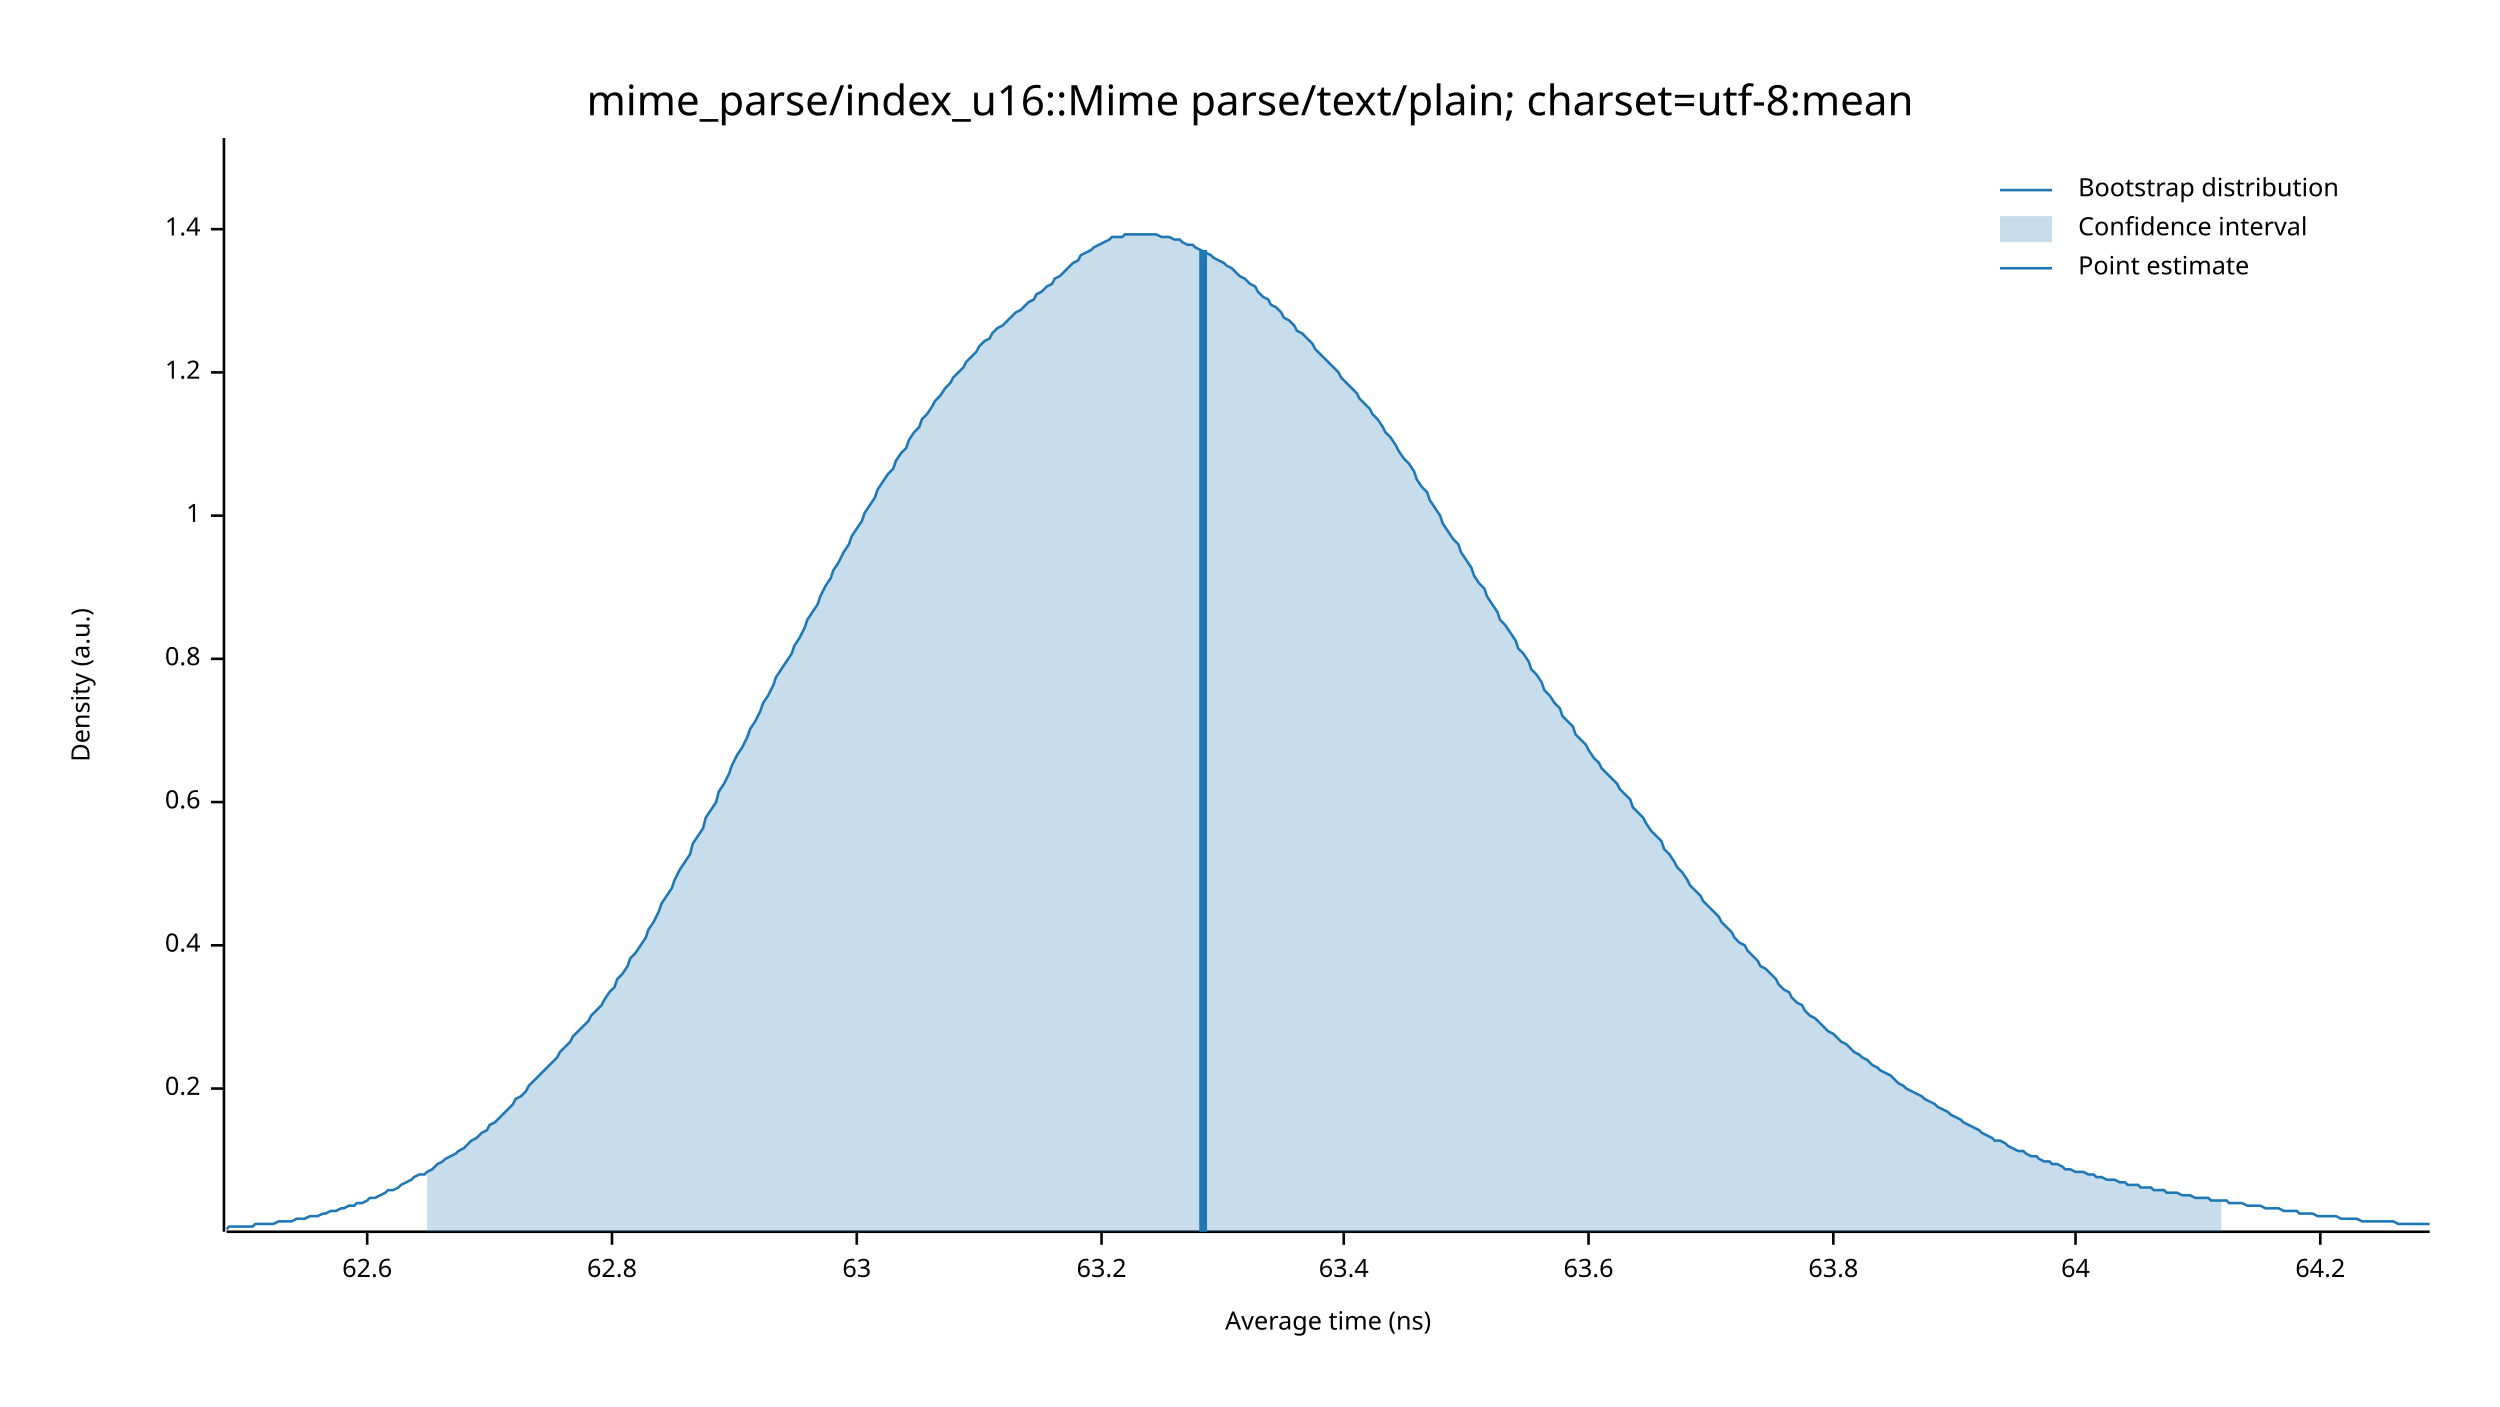
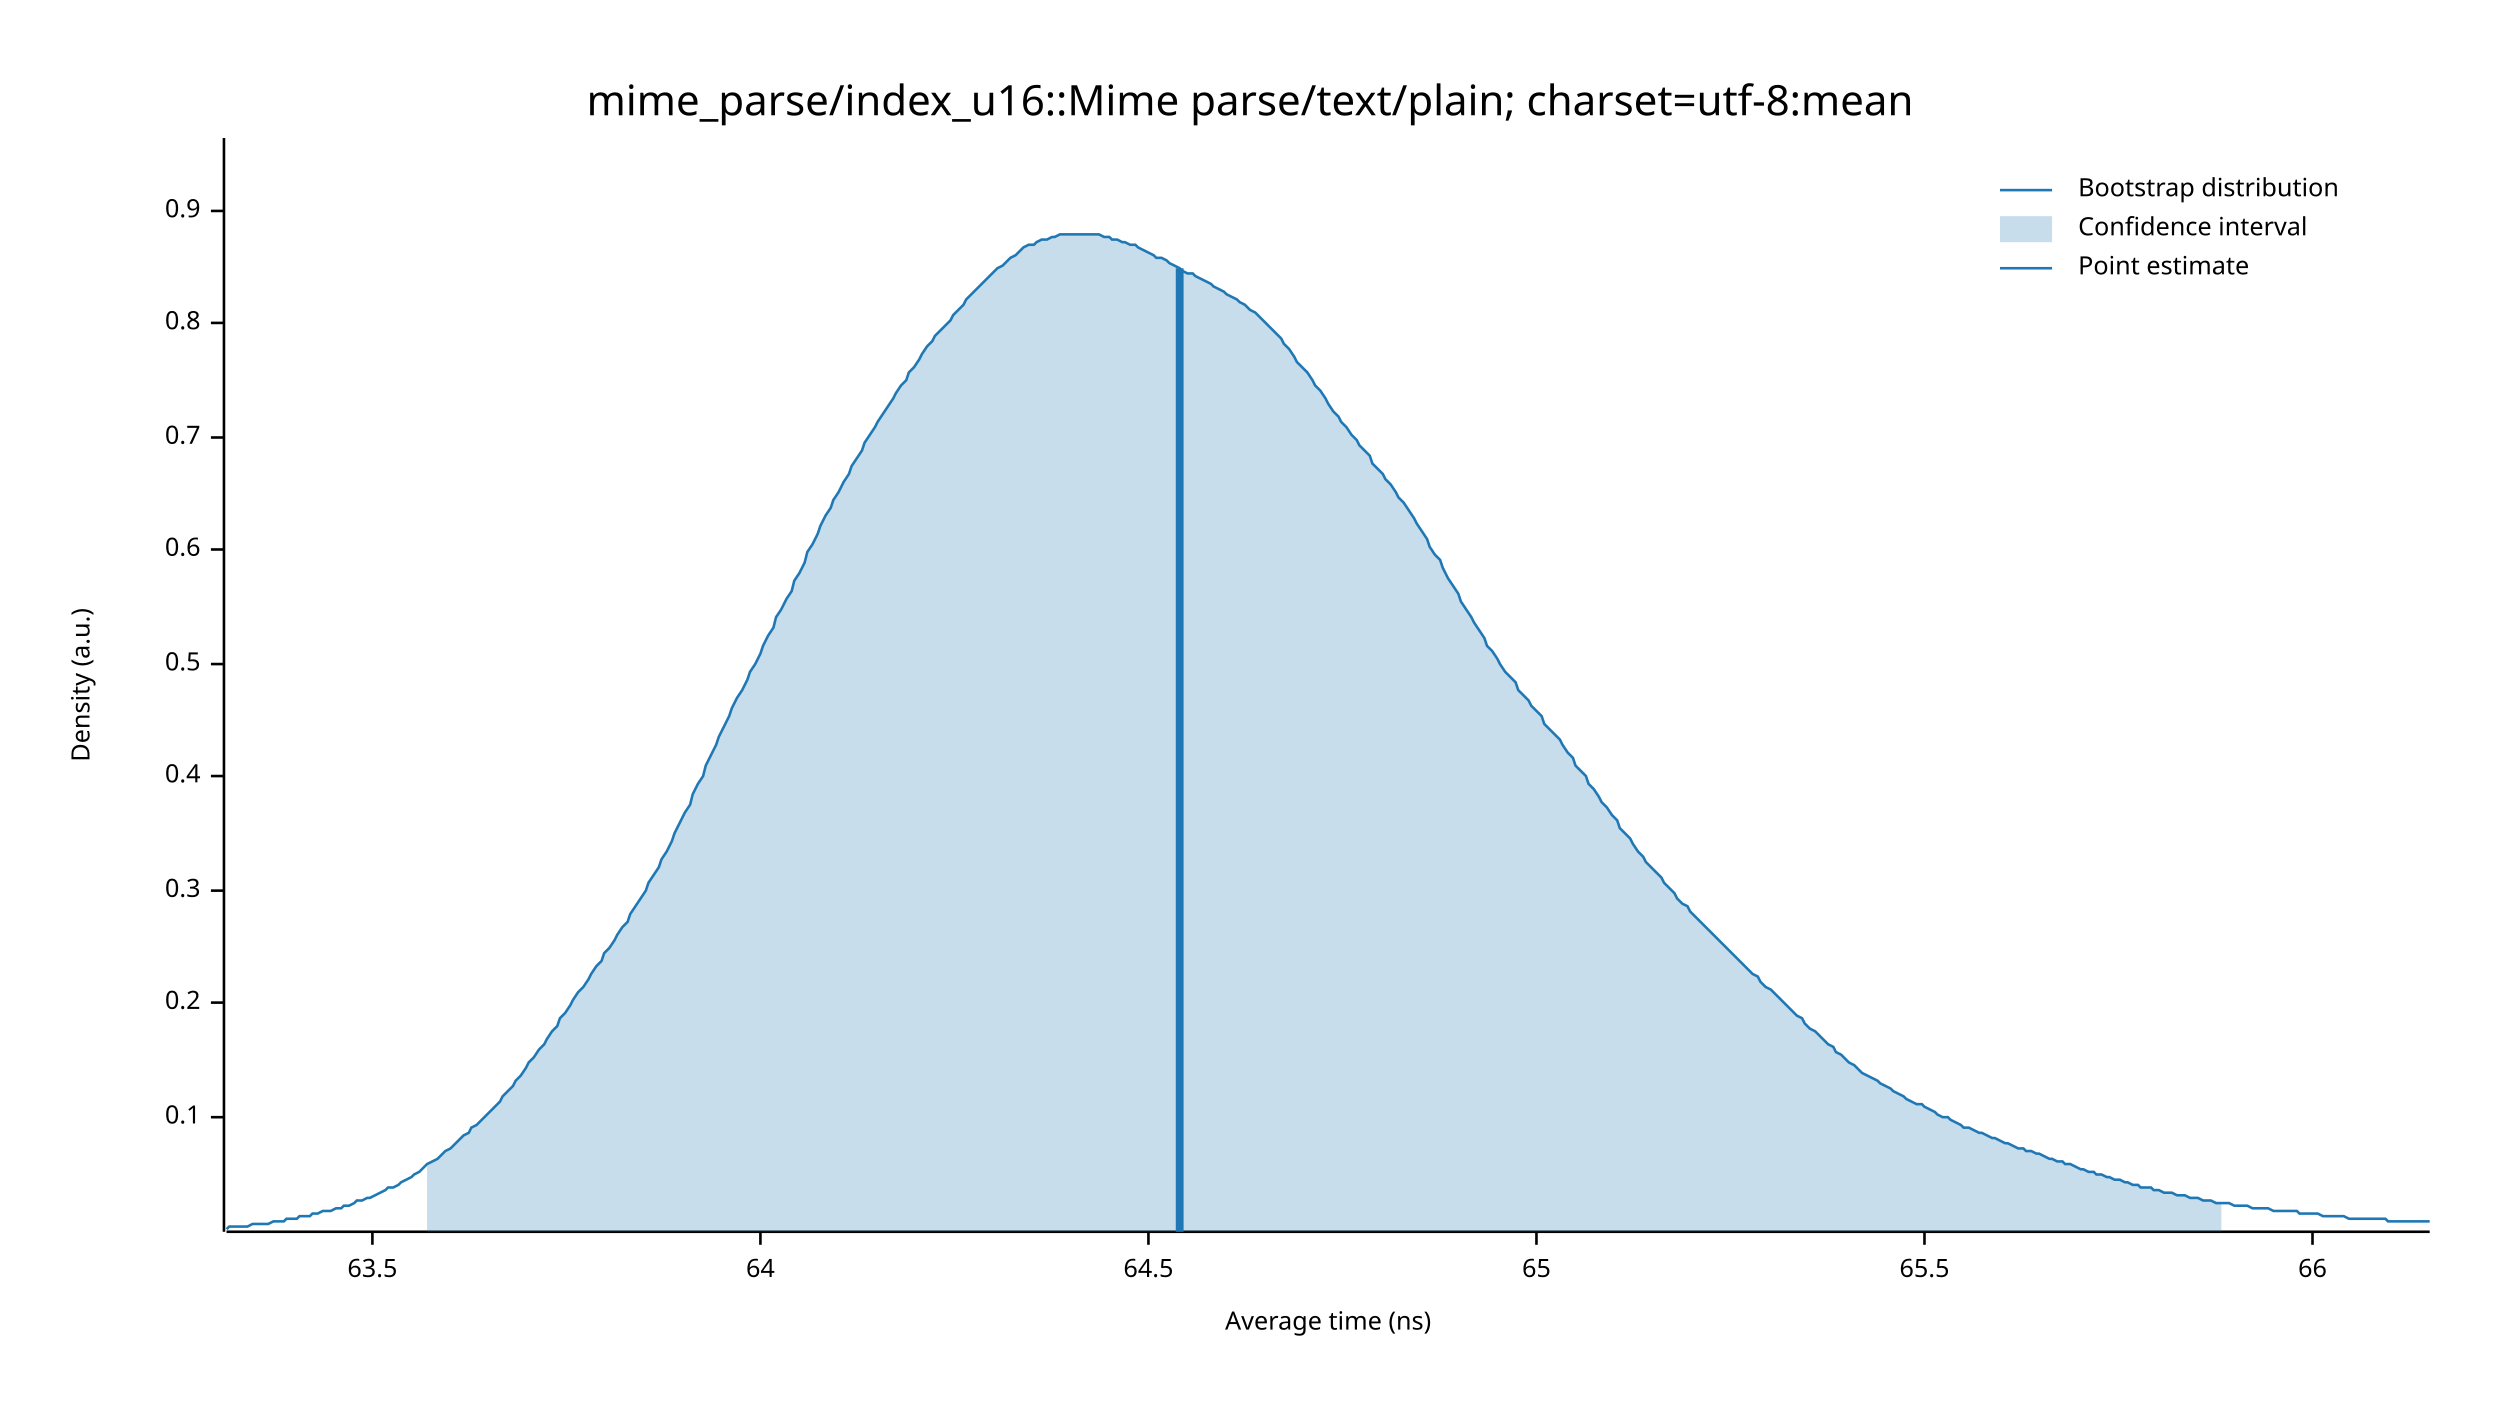
<svg xmlns="http://www.w3.org/2000/svg" width="960" height="540" viewBox="0 0 960 540">
  <text x="480" y="32" dy="0.76em" text-anchor="middle" font-family="sans-serif" font-size="16.129" opacity="1" fill="#000000">
mime_parse/index_u16::Mime parse/text/plain; charset=utf-8:mean
</text>
  <text x="27" y="263" dy="0.76em" text-anchor="middle" font-family="sans-serif" font-size="9.677" opacity="1" fill="#000000" transform="rotate(270, 27, 263)">
Density (a.u.)
</text>
  <text x="510" y="513" dy="-0.5ex" text-anchor="middle" font-family="sans-serif" font-size="9.677" opacity="1" fill="#000000">
Average time (ns)
</text>
  <polyline fill="none" opacity="1" stroke="#000000" stroke-width="1" points="86,53 86,473 " />
-   <text x="77" y="418" dy="0.5ex" text-anchor="end" font-family="sans-serif" font-size="9.677" opacity="1" fill="#000000">
+   <text x="77" y="429" dy="0.5ex" text-anchor="end" font-family="sans-serif" font-size="9.677" opacity="1" fill="#000000">
+ 0.1
+ </text>
+   <polyline fill="none" opacity="1" stroke="#000000" stroke-width="1" points="81,429 86,429 " />
+   <text x="77" y="385" dy="0.5ex" text-anchor="end" font-family="sans-serif" font-size="9.677" opacity="1" fill="#000000">
0.2
</text>
-   <polyline fill="none" opacity="1" stroke="#000000" stroke-width="1" points="81,418 86,418 " />
-   <text x="77" y="363" dy="0.5ex" text-anchor="end" font-family="sans-serif" font-size="9.677" opacity="1" fill="#000000">
+   <polyline fill="none" opacity="1" stroke="#000000" stroke-width="1" points="81,385 86,385 " />
+   <text x="77" y="342" dy="0.5ex" text-anchor="end" font-family="sans-serif" font-size="9.677" opacity="1" fill="#000000">
+ 0.3
+ </text>
+   <polyline fill="none" opacity="1" stroke="#000000" stroke-width="1" points="81,342 86,342 " />
+   <text x="77" y="298" dy="0.5ex" text-anchor="end" font-family="sans-serif" font-size="9.677" opacity="1" fill="#000000">
0.4
</text>
-   <polyline fill="none" opacity="1" stroke="#000000" stroke-width="1" points="81,363 86,363 " />
-   <text x="77" y="308" dy="0.5ex" text-anchor="end" font-family="sans-serif" font-size="9.677" opacity="1" fill="#000000">
+   <polyline fill="none" opacity="1" stroke="#000000" stroke-width="1" points="81,298 86,298 " />
+   <text x="77" y="255" dy="0.5ex" text-anchor="end" font-family="sans-serif" font-size="9.677" opacity="1" fill="#000000">
+ 0.5
+ </text>
+   <polyline fill="none" opacity="1" stroke="#000000" stroke-width="1" points="81,255 86,255 " />
+   <text x="77" y="211" dy="0.5ex" text-anchor="end" font-family="sans-serif" font-size="9.677" opacity="1" fill="#000000">
0.6
</text>
-   <polyline fill="none" opacity="1" stroke="#000000" stroke-width="1" points="81,308 86,308 " />
-   <text x="77" y="253" dy="0.5ex" text-anchor="end" font-family="sans-serif" font-size="9.677" opacity="1" fill="#000000">
+   <polyline fill="none" opacity="1" stroke="#000000" stroke-width="1" points="81,211 86,211 " />
+   <text x="77" y="168" dy="0.5ex" text-anchor="end" font-family="sans-serif" font-size="9.677" opacity="1" fill="#000000">
+ 0.7
+ </text>
+   <polyline fill="none" opacity="1" stroke="#000000" stroke-width="1" points="81,168 86,168 " />
+   <text x="77" y="124" dy="0.5ex" text-anchor="end" font-family="sans-serif" font-size="9.677" opacity="1" fill="#000000">
0.8
</text>
-   <polyline fill="none" opacity="1" stroke="#000000" stroke-width="1" points="81,253 86,253 " />
-   <text x="77" y="198" dy="0.5ex" text-anchor="end" font-family="sans-serif" font-size="9.677" opacity="1" fill="#000000">
- 1
+   <polyline fill="none" opacity="1" stroke="#000000" stroke-width="1" points="81,124 86,124 " />
+   <text x="77" y="81" dy="0.5ex" text-anchor="end" font-family="sans-serif" font-size="9.677" opacity="1" fill="#000000">
+ 0.9
</text>
-   <polyline fill="none" opacity="1" stroke="#000000" stroke-width="1" points="81,198 86,198 " />
-   <text x="77" y="143" dy="0.5ex" text-anchor="end" font-family="sans-serif" font-size="9.677" opacity="1" fill="#000000">
- 1.2
+   <polyline fill="none" opacity="1" stroke="#000000" stroke-width="1" points="81,81 86,81 " />
+   <polyline fill="none" opacity="1" stroke="#000000" stroke-width="1" points="87,473 933,473 " />
+   <text x="143" y="483" dy="0.76em" text-anchor="middle" font-family="sans-serif" font-size="9.677" opacity="1" fill="#000000">
+ 63.5
</text>
-   <polyline fill="none" opacity="1" stroke="#000000" stroke-width="1" points="81,143 86,143 " />
-   <text x="77" y="88" dy="0.5ex" text-anchor="end" font-family="sans-serif" font-size="9.677" opacity="1" fill="#000000">
- 1.4
- </text>
-   <polyline fill="none" opacity="1" stroke="#000000" stroke-width="1" points="81,88 86,88 " />
-   <polyline fill="none" opacity="1" stroke="#000000" stroke-width="1" points="87,473 933,473 " />
-   <text x="141" y="483" dy="0.76em" text-anchor="middle" font-family="sans-serif" font-size="9.677" opacity="1" fill="#000000">
- 62.6
- </text>
-   <polyline fill="none" opacity="1" stroke="#000000" stroke-width="1" points="141,473 141,478 " />
-   <text x="235" y="483" dy="0.76em" text-anchor="middle" font-family="sans-serif" font-size="9.677" opacity="1" fill="#000000">
- 62.8
- </text>
-   <polyline fill="none" opacity="1" stroke="#000000" stroke-width="1" points="235,473 235,478 " />
-   <text x="329" y="483" dy="0.76em" text-anchor="middle" font-family="sans-serif" font-size="9.677" opacity="1" fill="#000000">
- 63
- </text>
-   <polyline fill="none" opacity="1" stroke="#000000" stroke-width="1" points="329,473 329,478 " />
-   <text x="423" y="483" dy="0.76em" text-anchor="middle" font-family="sans-serif" font-size="9.677" opacity="1" fill="#000000">
- 63.2
- </text>
-   <polyline fill="none" opacity="1" stroke="#000000" stroke-width="1" points="423,473 423,478 " />
-   <text x="516" y="483" dy="0.76em" text-anchor="middle" font-family="sans-serif" font-size="9.677" opacity="1" fill="#000000">
- 63.4
- </text>
-   <polyline fill="none" opacity="1" stroke="#000000" stroke-width="1" points="516,473 516,478 " />
-   <text x="610" y="483" dy="0.76em" text-anchor="middle" font-family="sans-serif" font-size="9.677" opacity="1" fill="#000000">
- 63.6
- </text>
-   <polyline fill="none" opacity="1" stroke="#000000" stroke-width="1" points="610,473 610,478 " />
-   <text x="704" y="483" dy="0.76em" text-anchor="middle" font-family="sans-serif" font-size="9.677" opacity="1" fill="#000000">
- 63.8
- </text>
-   <polyline fill="none" opacity="1" stroke="#000000" stroke-width="1" points="704,473 704,478 " />
-   <text x="797" y="483" dy="0.76em" text-anchor="middle" font-family="sans-serif" font-size="9.677" opacity="1" fill="#000000">
+   <polyline fill="none" opacity="1" stroke="#000000" stroke-width="1" points="143,473 143,478 " />
+   <text x="292" y="483" dy="0.76em" text-anchor="middle" font-family="sans-serif" font-size="9.677" opacity="1" fill="#000000">
64
</text>
-   <polyline fill="none" opacity="1" stroke="#000000" stroke-width="1" points="797,473 797,478 " />
-   <text x="891" y="483" dy="0.76em" text-anchor="middle" font-family="sans-serif" font-size="9.677" opacity="1" fill="#000000">
- 64.2
+   <polyline fill="none" opacity="1" stroke="#000000" stroke-width="1" points="292,473 292,478 " />
+   <text x="441" y="483" dy="0.76em" text-anchor="middle" font-family="sans-serif" font-size="9.677" opacity="1" fill="#000000">
+ 64.5
</text>
-   <polyline fill="none" opacity="1" stroke="#000000" stroke-width="1" points="891,473 891,478 " />
-   <polyline fill="none" opacity="1" stroke="#1F78B4" stroke-width="1" points="87,472 88,471 90,471 92,471 93,471 95,471 97,471 98,470 100,470 102,470 103,470 105,470 107,469 109,469 110,469 112,469 114,468 115,468 117,468 119,467 120,467 122,467 124,466 125,466 127,465 129,465 131,464 132,464 134,463 136,463 137,462 139,462 141,461 142,460 144,460 146,459 148,458 149,457 151,457 153,456 154,455 156,454 158,453 159,452 161,451 163,451 164,450 166,449 168,447 170,446 171,445 173,444 175,443 176,442 178,441 180,439 181,438 183,437 185,435 187,434 188,432 190,431 192,429 193,428 195,426 197,424 198,422 200,421 202,419 203,417 205,415 207,413 209,411 210,410 212,408 214,406 215,404 217,402 219,400 220,398 222,396 224,394 226,392 227,390 229,388 231,386 232,384 234,381 236,379 237,376 239,374 241,371 242,368 244,366 246,363 248,360 249,357 251,354 253,350 254,347 256,344 258,341 259,338 261,334 263,331 265,328 266,324 268,321 270,318 271,314 273,311 275,308 276,304 278,301 280,297 281,294 283,290 285,287 287,283 288,280 290,277 292,273 293,270 295,267 297,263 298,260 300,257 302,254 304,251 305,248 307,245 309,241 310,238 312,235 314,232 315,229 317,225 319,222 320,219 322,216 324,212 326,209 327,206 329,203 331,200 332,197 334,194 336,191 337,188 339,185 341,182 343,180 344,177 346,174 348,172 349,169 351,166 353,164 354,161 356,159 358,156 359,154 361,152 363,149 365,147 366,145 368,143 370,141 371,139 373,137 375,135 376,133 378,131 380,130 381,128 383,126 385,125 387,123 388,122 390,120 392,119 393,118 395,116 397,115 398,113 400,112 402,110 404,109 405,107 407,106 409,104 410,103 412,101 414,100 415,98 417,97 419,96 420,95 422,94 424,93 426,92 427,91 429,91 431,91 432,90 434,90 436,90 437,90 439,90 441,90 443,90 444,90 446,91 448,91 449,91 451,92 453,92 454,93 456,94 458,94 459,95 461,96 463,97 465,98 466,99 468,100 470,101 471,102 473,103 475,105 476,106 478,107 480,109 482,110 483,112 485,114 487,115 488,117 490,118 492,120 493,122 495,123 497,125 498,127 500,128 502,130 504,132 505,134 507,136 509,138 510,139 512,141 514,143 515,145 517,147 519,149 521,151 522,153 524,155 526,157 527,159 529,161 531,164 532,166 534,168 536,171 537,173 539,176 541,178 543,181 544,184 546,187 548,189 549,192 551,195 553,198 554,201 556,204 558,207 560,209 561,212 563,215 565,218 566,221 568,224 570,226 571,229 573,232 575,235 576,238 578,240 580,243 582,246 583,249 585,251 587,254 588,257 590,259 592,262 593,265 595,267 597,270 599,272 600,275 602,277 604,279 605,282 607,284 609,286 610,288 612,291 614,293 615,295 617,297 619,299 621,301 622,303 624,305 626,307 627,310 629,312 631,314 632,316 634,319 636,321 638,323 639,326 641,328 643,331 644,333 646,335 648,338 649,340 651,342 653,344 654,346 656,348 658,350 660,352 661,354 663,356 665,358 666,360 668,362 670,363 671,365 673,367 675,369 676,371 678,372 680,374 682,376 683,378 685,380 687,381 688,383 690,385 692,386 693,388 695,390 697,391 699,393 700,394 702,396 704,397 705,398 707,400 709,401 710,402 712,404 714,405 715,406 717,407 719,409 721,410 722,411 724,412 726,413 727,414 729,416 731,417 732,418 734,419 736,420 738,421 739,422 741,423 743,424 744,425 746,426 748,427 749,428 751,429 753,430 754,431 756,432 758,433 760,434 761,435 763,436 765,437 766,438 768,438 770,439 771,440 773,441 775,442 777,442 778,443 780,444 782,444 783,445 785,446 787,446 788,447 790,447 792,448 793,449 795,449 797,450 799,450 800,450 802,451 804,451 805,452 807,452 809,453 810,453 812,453 814,454 816,454 817,455 819,455 821,455 822,456 824,456 826,456 827,457 829,457 831,457 832,458 834,458 836,458 838,459 839,459 841,459 843,460 844,460 846,460 848,460 849,461 851,461 853,461 855,461 856,462 858,462 860,462 861,462 863,463 865,463 866,463 868,463 870,464 871,464 873,464 875,464 877,465 878,465 880,465 882,465 883,466 885,466 887,466 888,466 890,467 892,467 894,467 895,467 897,467 899,468 900,468 902,468 904,468 905,468 907,469 909,469 910,469 912,469 914,469 916,469 917,469 919,469 921,470 922,470 924,470 926,470 927,470 929,470 931,470 933,470 " />
-   <polygon opacity="0.25" fill="#1F78B4" points="164,450 166,449 168,447 170,446 171,445 173,444 175,443 176,442 178,441 180,439 181,438 183,437 185,435 187,434 188,432 190,431 192,429 193,428 195,426 197,424 198,422 200,421 202,419 203,417 205,415 207,413 209,411 210,410 212,408 214,406 215,404 217,402 219,400 220,398 222,396 224,394 226,392 227,390 229,388 231,386 232,384 234,381 236,379 237,376 239,374 241,371 242,368 244,366 246,363 248,360 249,357 251,354 253,350 254,347 256,344 258,341 259,338 261,334 263,331 265,328 266,324 268,321 270,318 271,314 273,311 275,308 276,304 278,301 280,297 281,294 283,290 285,287 287,283 288,280 290,277 292,273 293,270 295,267 297,263 298,260 300,257 302,254 304,251 305,248 307,245 309,241 310,238 312,235 314,232 315,229 317,225 319,222 320,219 322,216 324,212 326,209 327,206 329,203 331,200 332,197 334,194 336,191 337,188 339,185 341,182 343,180 344,177 346,174 348,172 349,169 351,166 353,164 354,161 356,159 358,156 359,154 361,152 363,149 365,147 366,145 368,143 370,141 371,139 373,137 375,135 376,133 378,131 380,130 381,128 383,126 385,125 387,123 388,122 390,120 392,119 393,118 395,116 397,115 398,113 400,112 402,110 404,109 405,107 407,106 409,104 410,103 412,101 414,100 415,98 417,97 419,96 420,95 422,94 424,93 426,92 427,91 429,91 431,91 432,90 434,90 436,90 437,90 439,90 441,90 443,90 444,90 446,91 448,91 449,91 451,92 453,92 454,93 456,94 458,94 459,95 461,96 463,97 465,98 466,99 468,100 470,101 471,102 473,103 475,105 476,106 478,107 480,109 482,110 483,112 485,114 487,115 488,117 490,118 492,120 493,122 495,123 497,125 498,127 500,128 502,130 504,132 505,134 507,136 509,138 510,139 512,141 514,143 515,145 517,147 519,149 521,151 522,153 524,155 526,157 527,159 529,161 531,164 532,166 534,168 536,171 537,173 539,176 541,178 543,181 544,184 546,187 548,189 549,192 551,195 553,198 554,201 556,204 558,207 560,209 561,212 563,215 565,218 566,221 568,224 570,226 571,229 573,232 575,235 576,238 578,240 580,243 582,246 583,249 585,251 587,254 588,257 590,259 592,262 593,265 595,267 597,270 599,272 600,275 602,277 604,279 605,282 607,284 609,286 610,288 612,291 614,293 615,295 617,297 619,299 621,301 622,303 624,305 626,307 627,310 629,312 631,314 632,316 634,319 636,321 638,323 639,326 641,328 643,331 644,333 646,335 648,338 649,340 651,342 653,344 654,346 656,348 658,350 660,352 661,354 663,356 665,358 666,360 668,362 670,363 671,365 673,367 675,369 676,371 678,372 680,374 682,376 683,378 685,380 687,381 688,383 690,385 692,386 693,388 695,390 697,391 699,393 700,394 702,396 704,397 705,398 707,400 709,401 710,402 712,404 714,405 715,406 717,407 719,409 721,410 722,411 724,412 726,413 727,414 729,416 731,417 732,418 734,419 736,420 738,421 739,422 741,423 743,424 744,425 746,426 748,427 749,428 751,429 753,430 754,431 756,432 758,433 760,434 761,435 763,436 765,437 766,438 768,438 770,439 771,440 773,441 775,442 777,442 778,443 780,444 782,444 783,445 785,446 787,446 788,447 790,447 792,448 793,449 795,449 797,450 799,450 800,450 802,451 804,451 805,452 807,452 809,453 810,453 812,453 814,454 816,454 817,455 819,455 821,455 822,456 824,456 826,456 827,457 829,457 831,457 832,458 834,458 836,458 838,459 839,459 841,459 843,460 844,460 846,460 848,460 849,461 851,461 853,461 853,473 164,473 " />
-   <polyline fill="none" opacity="1" stroke="#1F78B4" stroke-width="3" points="462,473 462,96 " />
+   <polyline fill="none" opacity="1" stroke="#000000" stroke-width="1" points="441,473 441,478 " />
+   <text x="590" y="483" dy="0.76em" text-anchor="middle" font-family="sans-serif" font-size="9.677" opacity="1" fill="#000000">
+ 65
+ </text>
+   <polyline fill="none" opacity="1" stroke="#000000" stroke-width="1" points="590,473 590,478 " />
+   <text x="739" y="483" dy="0.76em" text-anchor="middle" font-family="sans-serif" font-size="9.677" opacity="1" fill="#000000">
+ 65.5
+ </text>
+   <polyline fill="none" opacity="1" stroke="#000000" stroke-width="1" points="739,473 739,478 " />
+   <text x="888" y="483" dy="0.76em" text-anchor="middle" font-family="sans-serif" font-size="9.677" opacity="1" fill="#000000">
+ 66
+ </text>
+   <polyline fill="none" opacity="1" stroke="#000000" stroke-width="1" points="888,473 888,478 " />
+   <polyline fill="none" opacity="1" stroke="#1F78B4" stroke-width="1" points="87,472 88,471 90,471 92,471 93,471 95,471 97,470 98,470 100,470 102,470 103,470 105,469 107,469 109,469 110,468 112,468 114,468 115,467 117,467 119,467 120,466 122,466 124,465 125,465 127,465 129,464 131,464 132,463 134,463 136,462 137,461 139,461 141,460 142,460 144,459 146,458 148,457 149,456 151,456 153,455 154,454 156,453 158,452 159,451 161,450 163,448 164,447 166,446 168,445 170,443 171,442 173,441 175,439 176,438 178,436 180,435 181,433 183,432 185,430 187,428 188,427 190,425 192,423 193,421 195,419 197,417 198,415 200,413 202,410 203,408 205,406 207,403 209,401 210,399 212,396 214,394 215,391 217,389 219,386 220,384 222,381 224,379 226,376 227,374 229,371 231,369 232,366 234,364 236,361 237,359 239,356 241,354 242,351 244,348 246,345 248,342 249,339 251,336 253,333 254,330 256,327 258,323 259,320 261,316 263,312 265,309 266,305 268,301 270,298 271,294 273,290 275,286 276,283 278,279 280,275 281,272 283,268 285,265 287,261 288,258 290,255 292,251 293,248 295,244 297,241 298,237 300,234 302,230 304,227 305,223 307,220 309,216 310,212 312,209 314,205 315,202 317,198 319,195 320,192 322,189 324,185 326,182 327,179 329,176 331,173 332,170 334,167 336,164 337,162 339,159 341,156 343,153 344,151 346,148 348,146 349,143 351,141 353,138 354,136 356,133 358,131 359,129 361,127 363,125 365,123 366,121 368,119 370,117 371,115 373,113 375,111 376,110 378,108 380,106 381,105 383,103 385,102 387,100 388,99 390,98 392,96 393,95 395,94 397,94 398,93 400,92 402,92 404,91 405,91 407,90 409,90 410,90 412,90 414,90 415,90 417,90 419,90 420,90 422,90 424,91 426,91 427,92 429,92 431,93 432,93 434,94 436,94 437,95 439,96 441,97 443,98 444,99 446,99 448,100 449,101 451,102 453,103 454,104 456,105 458,105 459,106 461,107 463,108 465,109 466,110 468,111 470,112 471,113 473,114 475,115 476,116 478,117 480,119 482,120 483,121 485,123 487,125 488,126 490,128 492,130 493,132 495,134 497,137 498,139 500,141 502,143 504,146 505,148 507,150 509,153 510,155 512,158 514,160 515,162 517,164 519,167 521,169 522,171 524,173 526,175 527,178 529,180 531,182 532,184 534,186 536,189 537,191 539,193 541,196 543,199 544,201 546,204 548,207 549,210 551,213 553,215 554,218 556,222 558,225 560,228 561,231 563,234 565,237 566,239 568,242 570,245 571,248 573,250 575,253 576,255 578,258 580,260 582,262 583,265 585,267 587,269 588,271 590,273 592,275 593,278 595,280 597,282 599,284 600,286 602,289 604,291 605,294 607,296 609,298 610,301 612,303 614,306 615,308 617,310 619,313 621,315 622,318 624,320 626,322 627,324 629,327 631,329 632,331 634,333 636,335 638,337 639,339 641,341 643,343 644,345 646,347 648,348 649,350 651,352 653,354 654,355 656,357 658,359 660,361 661,362 663,364 665,366 666,367 668,369 670,371 671,372 673,374 675,375 676,377 678,379 680,380 682,382 683,383 685,385 687,387 688,388 690,390 692,391 693,393 695,395 697,396 699,398 700,399 702,401 704,402 705,404 707,405 709,407 710,408 712,409 714,411 715,412 717,413 719,414 721,415 722,416 724,417 726,418 727,419 729,420 731,421 732,422 734,423 736,424 738,424 739,425 741,426 743,427 744,428 746,429 748,429 749,430 751,431 753,432 754,433 756,433 758,434 760,435 761,435 763,436 765,437 766,437 768,438 770,439 771,439 773,440 775,441 777,441 778,442 780,442 782,443 783,443 785,444 787,445 788,445 790,446 792,446 793,447 795,447 797,448 799,449 800,449 802,450 804,450 805,451 807,451 809,452 810,452 812,453 814,453 816,454 817,454 819,455 821,455 822,456 824,456 826,456 827,457 829,457 831,458 832,458 834,458 836,459 838,459 839,459 841,460 843,460 844,460 846,461 848,461 849,461 851,462 853,462 855,462 856,462 858,463 860,463 861,463 863,463 865,464 866,464 868,464 870,464 871,464 873,465 875,465 877,465 878,465 880,465 882,465 883,466 885,466 887,466 888,466 890,466 892,467 894,467 895,467 897,467 899,467 900,467 902,468 904,468 905,468 907,468 909,468 910,468 912,468 914,468 916,468 917,469 919,469 921,469 922,469 924,469 926,469 927,469 929,469 931,469 933,469 " />
+   <polygon opacity="0.25" fill="#1F78B4" points="164,447 166,446 168,445 170,443 171,442 173,441 175,439 176,438 178,436 180,435 181,433 183,432 185,430 187,428 188,427 190,425 192,423 193,421 195,419 197,417 198,415 200,413 202,410 203,408 205,406 207,403 209,401 210,399 212,396 214,394 215,391 217,389 219,386 220,384 222,381 224,379 226,376 227,374 229,371 231,369 232,366 234,364 236,361 237,359 239,356 241,354 242,351 244,348 246,345 248,342 249,339 251,336 253,333 254,330 256,327 258,323 259,320 261,316 263,312 265,309 266,305 268,301 270,298 271,294 273,290 275,286 276,283 278,279 280,275 281,272 283,268 285,265 287,261 288,258 290,255 292,251 293,248 295,244 297,241 298,237 300,234 302,230 304,227 305,223 307,220 309,216 310,212 312,209 314,205 315,202 317,198 319,195 320,192 322,189 324,185 326,182 327,179 329,176 331,173 332,170 334,167 336,164 337,162 339,159 341,156 343,153 344,151 346,148 348,146 349,143 351,141 353,138 354,136 356,133 358,131 359,129 361,127 363,125 365,123 366,121 368,119 370,117 371,115 373,113 375,111 376,110 378,108 380,106 381,105 383,103 385,102 387,100 388,99 390,98 392,96 393,95 395,94 397,94 398,93 400,92 402,92 404,91 405,91 407,90 409,90 410,90 412,90 414,90 415,90 417,90 419,90 420,90 422,90 424,91 426,91 427,92 429,92 431,93 432,93 434,94 436,94 437,95 439,96 441,97 443,98 444,99 446,99 448,100 449,101 451,102 453,103 454,104 456,105 458,105 459,106 461,107 463,108 465,109 466,110 468,111 470,112 471,113 473,114 475,115 476,116 478,117 480,119 482,120 483,121 485,123 487,125 488,126 490,128 492,130 493,132 495,134 497,137 498,139 500,141 502,143 504,146 505,148 507,150 509,153 510,155 512,158 514,160 515,162 517,164 519,167 521,169 522,171 524,173 526,175 527,178 529,180 531,182 532,184 534,186 536,189 537,191 539,193 541,196 543,199 544,201 546,204 548,207 549,210 551,213 553,215 554,218 556,222 558,225 560,228 561,231 563,234 565,237 566,239 568,242 570,245 571,248 573,250 575,253 576,255 578,258 580,260 582,262 583,265 585,267 587,269 588,271 590,273 592,275 593,278 595,280 597,282 599,284 600,286 602,289 604,291 605,294 607,296 609,298 610,301 612,303 614,306 615,308 617,310 619,313 621,315 622,318 624,320 626,322 627,324 629,327 631,329 632,331 634,333 636,335 638,337 639,339 641,341 643,343 644,345 646,347 648,348 649,350 651,352 653,354 654,355 656,357 658,359 660,361 661,362 663,364 665,366 666,367 668,369 670,371 671,372 673,374 675,375 676,377 678,379 680,380 682,382 683,383 685,385 687,387 688,388 690,390 692,391 693,393 695,395 697,396 699,398 700,399 702,401 704,402 705,404 707,405 709,407 710,408 712,409 714,411 715,412 717,413 719,414 721,415 722,416 724,417 726,418 727,419 729,420 731,421 732,422 734,423 736,424 738,424 739,425 741,426 743,427 744,428 746,429 748,429 749,430 751,431 753,432 754,433 756,433 758,434 760,435 761,435 763,436 765,437 766,437 768,438 770,439 771,439 773,440 775,441 777,441 778,442 780,442 782,443 783,443 785,444 787,445 788,445 790,446 792,446 793,447 795,447 797,448 799,449 800,449 802,450 804,450 805,451 807,451 809,452 810,452 812,453 814,453 816,454 817,454 819,455 821,455 822,456 824,456 826,456 827,457 829,457 831,458 832,458 834,458 836,459 838,459 839,459 841,460 843,460 844,460 846,461 848,461 849,461 851,462 853,462 853,473 164,473 " />
+   <polyline fill="none" opacity="1" stroke="#1F78B4" stroke-width="3" points="453,473 453,103 " />
  <text x="798" y="68" dy="0.76em" text-anchor="start" font-family="sans-serif" font-size="9.677" opacity="1" fill="#000000">
Bootstrap distribution
</text>
  <text x="798" y="83" dy="0.76em" text-anchor="start" font-family="sans-serif" font-size="9.677" opacity="1" fill="#000000">
Confidence interval
</text>
  <text x="798" y="98" dy="0.76em" text-anchor="start" font-family="sans-serif" font-size="9.677" opacity="1" fill="#000000">
Point estimate
</text>
  <polyline fill="none" opacity="1" stroke="#1F78B4" stroke-width="1" points="768,73 788,73 " />
  <rect x="768" y="83" width="20" height="10" opacity="0.25" fill="#1F78B4" stroke="none" />
  <polyline fill="none" opacity="1" stroke="#1F78B4" stroke-width="1" points="768,103 788,103 " />
</svg>
